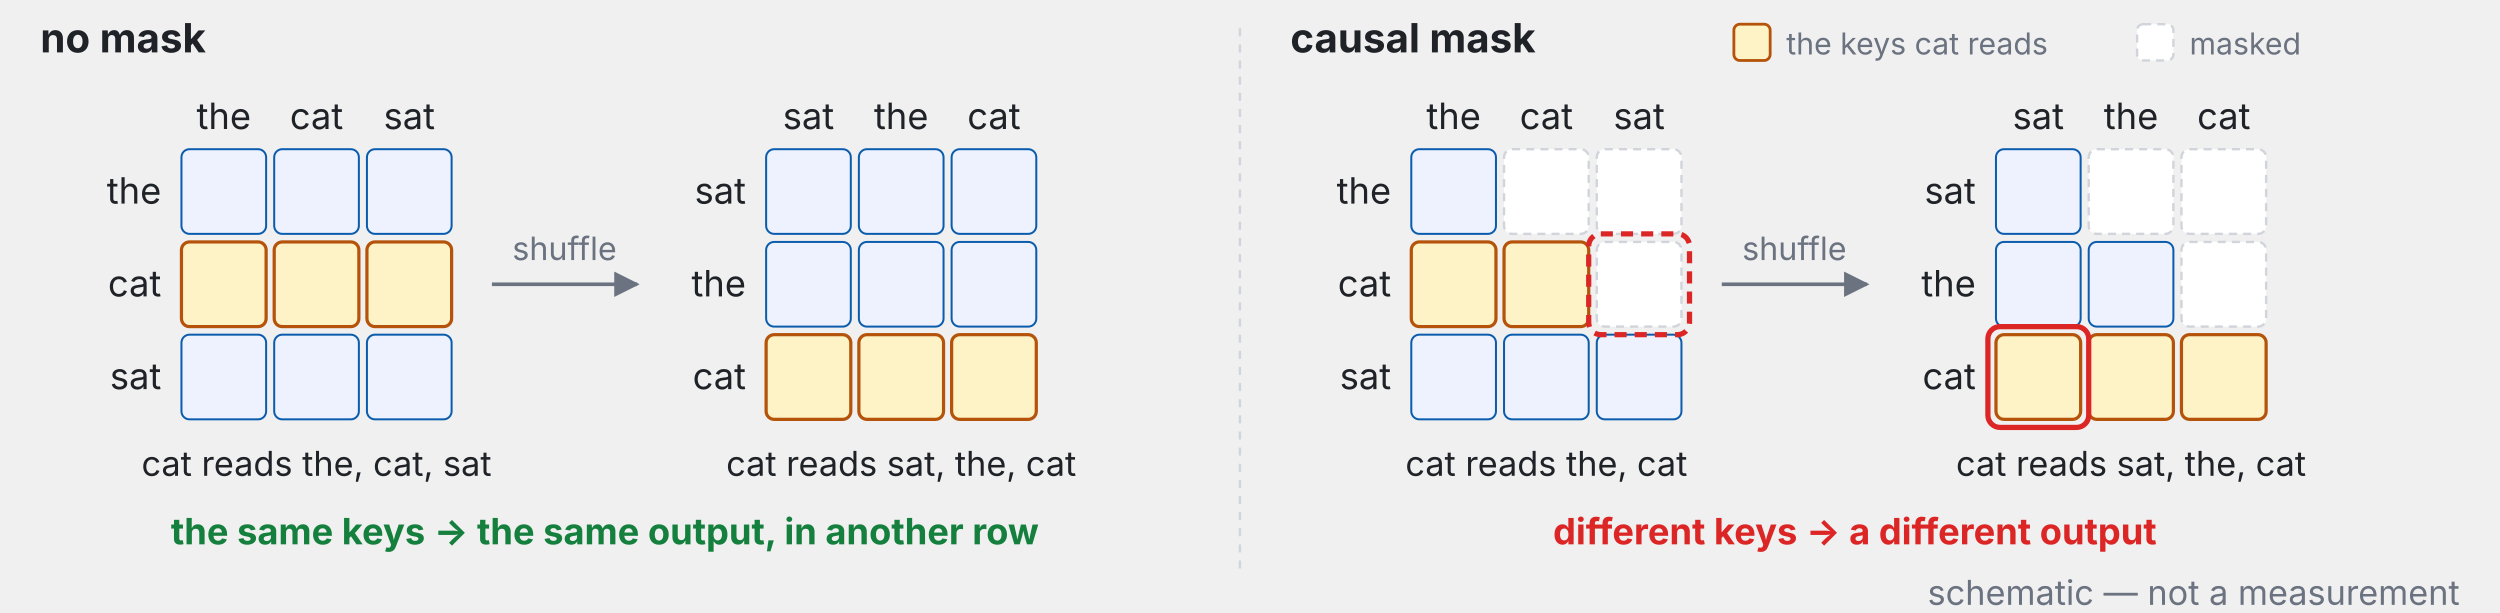
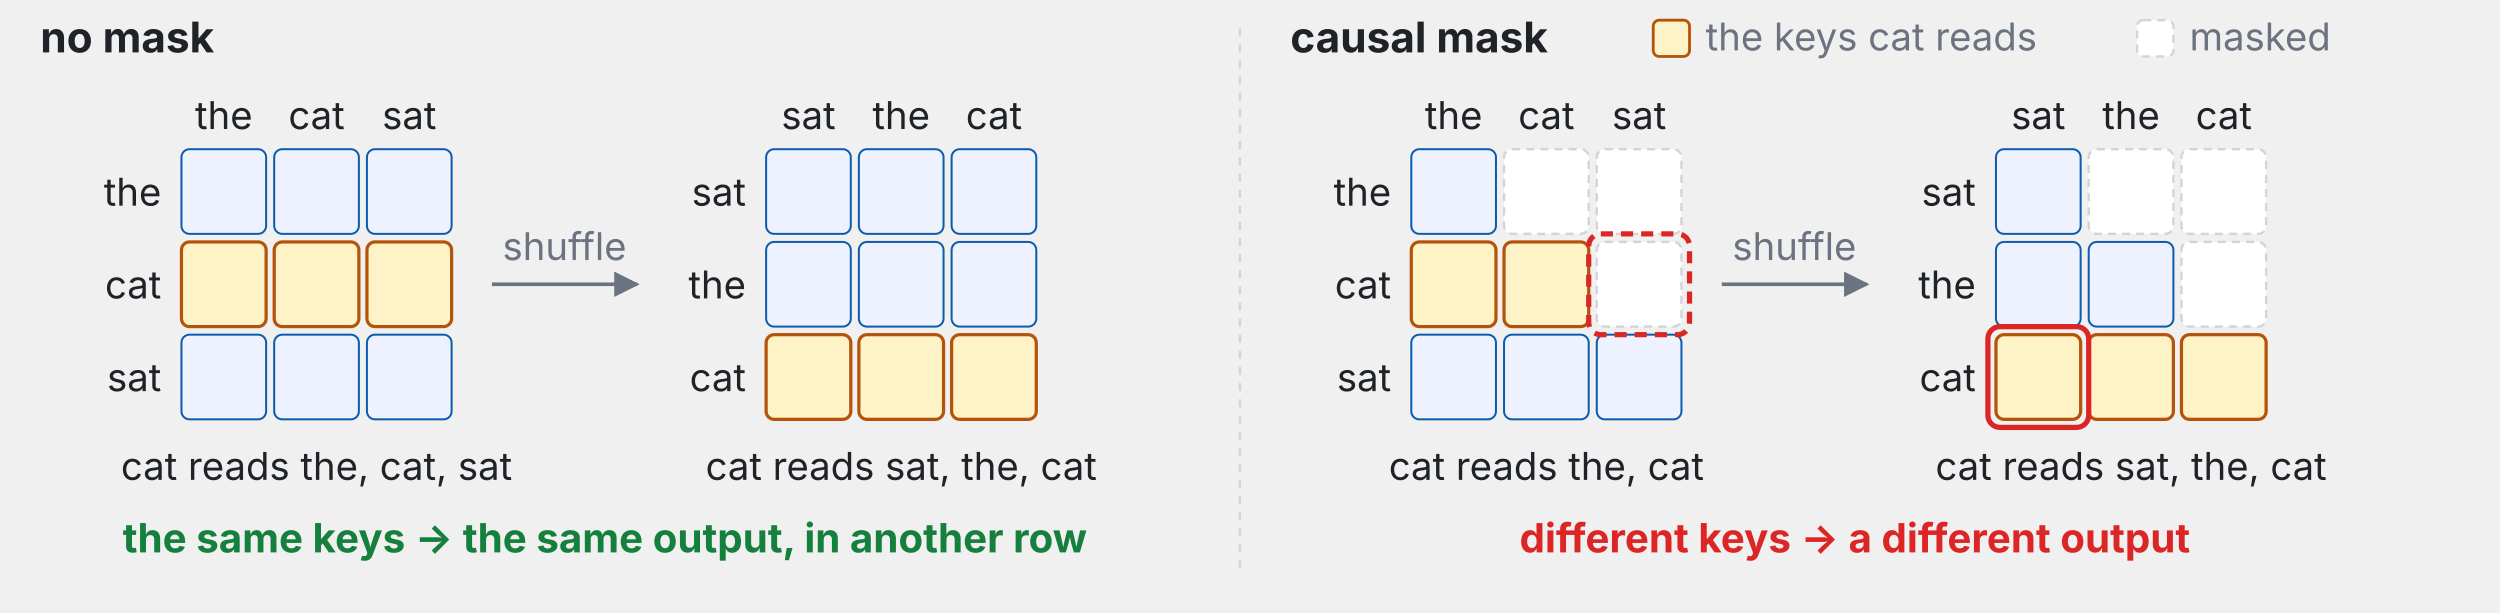
<svg xmlns="http://www.w3.org/2000/svg" viewBox="0 0 1240 304" width="100%" font-family="-apple-system,BlinkMacSystemFont,Segoe UI,Helvetica Neue,PingFang TC,Noto Sans TC,sans-serif">
  <defs>
    <marker id="ah-maskperm" viewBox="0 0 10 10" refX="9" refY="5" markerWidth="7" markerHeight="7" orient="auto-start-reverse">
      <path d="M0,0 L10,5 L0,10 z" fill="#6b7280" />
    </marker>
  </defs>
-   <rect x="860" y="12" width="18" height="18" rx="3" fill="#fef3c7" stroke="#b45309" stroke-width="1.4" />
-   <text x="886" y="27" font-size="15" fill="#6b7280" text-anchor="start" font-weight="400">the keys cat reads</text>
-   <rect x="1060" y="12" width="18" height="18" rx="3" fill="#fff" stroke="#d1d5db" stroke-width="1.2" stroke-dasharray="4 3" />
-   <text x="1086" y="27" font-size="15" fill="#6b7280" text-anchor="start" font-weight="400">masked</text>
-   <text x="20" y="26" font-size="20" fill="#1f2328" text-anchor="start" font-weight="700">no mask</text>
-   <text x="111" y="64" font-size="18" fill="#1f2328" text-anchor="middle" font-weight="400">the</text>
-   <text x="157" y="64" font-size="18" fill="#1f2328" text-anchor="middle" font-weight="400">cat</text>
-   <text x="203" y="64" font-size="18" fill="#1f2328" text-anchor="middle" font-weight="400">sat</text>
-   <text x="80" y="101" font-size="18" fill="#1f2328" text-anchor="end" font-weight="400">the</text>
+   <rect x="820" y="10" width="18" height="18" rx="3" fill="#fef3c7" stroke="#b45309" stroke-width="1.4" />
+   <text x="846" y="25" font-size="19" fill="#6b7280" text-anchor="start" font-weight="400">the keys cat reads</text>
+   <rect x="1060" y="10" width="18" height="18" rx="3" fill="#fff" stroke="#d1d5db" stroke-width="1.2" stroke-dasharray="4 3" />
+   <text x="1086" y="25" font-size="19" fill="#6b7280" text-anchor="start" font-weight="400">masked</text>
+   <text x="20" y="26" font-size="21" fill="#1f2328" text-anchor="start" font-weight="700">no mask</text>
+   <text x="111" y="64" font-size="19" fill="#1f2328" text-anchor="middle" font-weight="400">the</text>
+   <text x="157" y="64" font-size="19" fill="#1f2328" text-anchor="middle" font-weight="400">cat</text>
+   <text x="203" y="64" font-size="19" fill="#1f2328" text-anchor="middle" font-weight="400">sat</text>
+   <text x="80" y="102" font-size="19" fill="#1f2328" text-anchor="end" font-weight="400">the</text>
  <rect x="90" y="74" width="42" height="42" rx="4" fill="#eef2ff" stroke="#0b5cad" stroke-width="1" />
  <rect x="136" y="74" width="42" height="42" rx="4" fill="#eef2ff" stroke="#0b5cad" stroke-width="1" />
  <rect x="182" y="74" width="42" height="42" rx="4" fill="#eef2ff" stroke="#0b5cad" stroke-width="1" />
-   <text x="80" y="147" font-size="18" fill="#1f2328" text-anchor="end" font-weight="400">cat</text>
+   <text x="80" y="148" font-size="19" fill="#1f2328" text-anchor="end" font-weight="400">cat</text>
  <rect x="90" y="120" width="42" height="42" rx="4" fill="#fef3c7" stroke="#b45309" stroke-width="1.6" />
  <rect x="136" y="120" width="42" height="42" rx="4" fill="#fef3c7" stroke="#b45309" stroke-width="1.6" />
  <rect x="182" y="120" width="42" height="42" rx="4" fill="#fef3c7" stroke="#b45309" stroke-width="1.6" />
-   <text x="80" y="193" font-size="18" fill="#1f2328" text-anchor="end" font-weight="400">sat</text>
+   <text x="80" y="194" font-size="19" fill="#1f2328" text-anchor="end" font-weight="400">sat</text>
  <rect x="90" y="166" width="42" height="42" rx="4" fill="#eef2ff" stroke="#0b5cad" stroke-width="1" />
  <rect x="136" y="166" width="42" height="42" rx="4" fill="#eef2ff" stroke="#0b5cad" stroke-width="1" />
  <rect x="182" y="166" width="42" height="42" rx="4" fill="#eef2ff" stroke="#0b5cad" stroke-width="1" />
-   <text x="401" y="64" font-size="18" fill="#1f2328" text-anchor="middle" font-weight="400">sat</text>
-   <text x="447" y="64" font-size="18" fill="#1f2328" text-anchor="middle" font-weight="400">the</text>
-   <text x="493" y="64" font-size="18" fill="#1f2328" text-anchor="middle" font-weight="400">cat</text>
-   <text x="370" y="101" font-size="18" fill="#1f2328" text-anchor="end" font-weight="400">sat</text>
+   <text x="401" y="64" font-size="19" fill="#1f2328" text-anchor="middle" font-weight="400">sat</text>
+   <text x="447" y="64" font-size="19" fill="#1f2328" text-anchor="middle" font-weight="400">the</text>
+   <text x="493" y="64" font-size="19" fill="#1f2328" text-anchor="middle" font-weight="400">cat</text>
+   <text x="370" y="102" font-size="19" fill="#1f2328" text-anchor="end" font-weight="400">sat</text>
  <rect x="380" y="74" width="42" height="42" rx="4" fill="#eef2ff" stroke="#0b5cad" stroke-width="1" />
  <rect x="426" y="74" width="42" height="42" rx="4" fill="#eef2ff" stroke="#0b5cad" stroke-width="1" />
  <rect x="472" y="74" width="42" height="42" rx="4" fill="#eef2ff" stroke="#0b5cad" stroke-width="1" />
-   <text x="370" y="147" font-size="18" fill="#1f2328" text-anchor="end" font-weight="400">the</text>
+   <text x="370" y="148" font-size="19" fill="#1f2328" text-anchor="end" font-weight="400">the</text>
  <rect x="380" y="120" width="42" height="42" rx="4" fill="#eef2ff" stroke="#0b5cad" stroke-width="1" />
  <rect x="426" y="120" width="42" height="42" rx="4" fill="#eef2ff" stroke="#0b5cad" stroke-width="1" />
  <rect x="472" y="120" width="42" height="42" rx="4" fill="#eef2ff" stroke="#0b5cad" stroke-width="1" />
-   <text x="370" y="193" font-size="18" fill="#1f2328" text-anchor="end" font-weight="400">cat</text>
+   <text x="370" y="194" font-size="19" fill="#1f2328" text-anchor="end" font-weight="400">cat</text>
  <rect x="380" y="166" width="42" height="42" rx="4" fill="#fef3c7" stroke="#b45309" stroke-width="1.6" />
  <rect x="426" y="166" width="42" height="42" rx="4" fill="#fef3c7" stroke="#b45309" stroke-width="1.6" />
  <rect x="472" y="166" width="42" height="42" rx="4" fill="#fef3c7" stroke="#b45309" stroke-width="1.6" />
  <line x1="244" y1="141" x2="316" y2="141" stroke="#6b7280" stroke-width="1.8" marker-end="url(#ah-maskperm)" />
-   <text x="280" y="129" font-size="16" fill="#6b7280" text-anchor="middle" font-weight="400">shuffle</text>
-   <text x="157" y="236" font-size="17" fill="#1f2328" text-anchor="middle" font-weight="400">cat reads the, cat, sat</text>
-   <text x="447" y="236" font-size="17" fill="#1f2328" text-anchor="middle" font-weight="400">cat reads sat, the, cat</text>
-   <text x="300" y="270" font-size="18" fill="#15803d" text-anchor="middle" font-weight="700">the same keys → the same output, in another row</text>
+   <text x="280" y="129" font-size="19" fill="#6b7280" text-anchor="middle" font-weight="400">shuffle</text>
+   <text x="157" y="238" font-size="19" fill="#1f2328" text-anchor="middle" font-weight="400">cat reads the, cat, sat</text>
+   <text x="447" y="238" font-size="19" fill="#1f2328" text-anchor="middle" font-weight="400">cat reads sat, the, cat</text>
+   <text x="300" y="274" font-size="20" fill="#15803d" text-anchor="middle" font-weight="700">the same keys → the same output, in another row</text>
  <line x1="615" y1="14" x2="615" y2="282" stroke="#d1d5db" stroke-width="1.2" stroke-dasharray="4 4" />
  <g class="fragment" data-fragment-index="1">
-     <text x="640" y="26" font-size="20" fill="#1f2328" text-anchor="start" font-weight="700">causal mask</text>
-     <text x="721" y="64" font-size="18" fill="#1f2328" text-anchor="middle" font-weight="400">the</text>
-     <text x="767" y="64" font-size="18" fill="#1f2328" text-anchor="middle" font-weight="400">cat</text>
-     <text x="813" y="64" font-size="18" fill="#1f2328" text-anchor="middle" font-weight="400">sat</text>
-     <text x="690" y="101" font-size="18" fill="#1f2328" text-anchor="end" font-weight="400">the</text>
+     <text x="640" y="26" font-size="21" fill="#1f2328" text-anchor="start" font-weight="700">causal mask</text>
+     <text x="721" y="64" font-size="19" fill="#1f2328" text-anchor="middle" font-weight="400">the</text>
+     <text x="767" y="64" font-size="19" fill="#1f2328" text-anchor="middle" font-weight="400">cat</text>
+     <text x="813" y="64" font-size="19" fill="#1f2328" text-anchor="middle" font-weight="400">sat</text>
+     <text x="690" y="102" font-size="19" fill="#1f2328" text-anchor="end" font-weight="400">the</text>
    <rect x="700" y="74" width="42" height="42" rx="4" fill="#eef2ff" stroke="#0b5cad" stroke-width="1" />
    <rect x="746" y="74" width="42" height="42" rx="4" fill="#fff" stroke="#d1d5db" stroke-width="1.2" stroke-dasharray="4 3" />
    <rect x="792" y="74" width="42" height="42" rx="4" fill="#fff" stroke="#d1d5db" stroke-width="1.2" stroke-dasharray="4 3" />
-     <text x="690" y="147" font-size="18" fill="#1f2328" text-anchor="end" font-weight="400">cat</text>
+     <text x="690" y="148" font-size="19" fill="#1f2328" text-anchor="end" font-weight="400">cat</text>
    <rect x="700" y="120" width="42" height="42" rx="4" fill="#fef3c7" stroke="#b45309" stroke-width="1.6" />
    <rect x="746" y="120" width="42" height="42" rx="4" fill="#fef3c7" stroke="#b45309" stroke-width="1.6" />
    <rect x="792" y="120" width="42" height="42" rx="4" fill="#fff" stroke="#d1d5db" stroke-width="1.2" stroke-dasharray="4 3" />
-     <text x="690" y="193" font-size="18" fill="#1f2328" text-anchor="end" font-weight="400">sat</text>
+     <text x="690" y="194" font-size="19" fill="#1f2328" text-anchor="end" font-weight="400">sat</text>
    <rect x="700" y="166" width="42" height="42" rx="4" fill="#eef2ff" stroke="#0b5cad" stroke-width="1" />
    <rect x="746" y="166" width="42" height="42" rx="4" fill="#eef2ff" stroke="#0b5cad" stroke-width="1" />
    <rect x="792" y="166" width="42" height="42" rx="4" fill="#eef2ff" stroke="#0b5cad" stroke-width="1" />
-     <text x="1011" y="64" font-size="18" fill="#1f2328" text-anchor="middle" font-weight="400">sat</text>
-     <text x="1057" y="64" font-size="18" fill="#1f2328" text-anchor="middle" font-weight="400">the</text>
-     <text x="1103" y="64" font-size="18" fill="#1f2328" text-anchor="middle" font-weight="400">cat</text>
-     <text x="980" y="101" font-size="18" fill="#1f2328" text-anchor="end" font-weight="400">sat</text>
+     <text x="1011" y="64" font-size="19" fill="#1f2328" text-anchor="middle" font-weight="400">sat</text>
+     <text x="1057" y="64" font-size="19" fill="#1f2328" text-anchor="middle" font-weight="400">the</text>
+     <text x="1103" y="64" font-size="19" fill="#1f2328" text-anchor="middle" font-weight="400">cat</text>
+     <text x="980" y="102" font-size="19" fill="#1f2328" text-anchor="end" font-weight="400">sat</text>
    <rect x="990" y="74" width="42" height="42" rx="4" fill="#eef2ff" stroke="#0b5cad" stroke-width="1" />
    <rect x="1036" y="74" width="42" height="42" rx="4" fill="#fff" stroke="#d1d5db" stroke-width="1.2" stroke-dasharray="4 3" />
    <rect x="1082" y="74" width="42" height="42" rx="4" fill="#fff" stroke="#d1d5db" stroke-width="1.2" stroke-dasharray="4 3" />
-     <text x="980" y="147" font-size="18" fill="#1f2328" text-anchor="end" font-weight="400">the</text>
+     <text x="980" y="148" font-size="19" fill="#1f2328" text-anchor="end" font-weight="400">the</text>
    <rect x="990" y="120" width="42" height="42" rx="4" fill="#eef2ff" stroke="#0b5cad" stroke-width="1" />
    <rect x="1036" y="120" width="42" height="42" rx="4" fill="#eef2ff" stroke="#0b5cad" stroke-width="1" />
    <rect x="1082" y="120" width="42" height="42" rx="4" fill="#fff" stroke="#d1d5db" stroke-width="1.2" stroke-dasharray="4 3" />
-     <text x="980" y="193" font-size="18" fill="#1f2328" text-anchor="end" font-weight="400">cat</text>
+     <text x="980" y="194" font-size="19" fill="#1f2328" text-anchor="end" font-weight="400">cat</text>
    <rect x="990" y="166" width="42" height="42" rx="4" fill="#fef3c7" stroke="#b45309" stroke-width="1.6" />
    <rect x="1036" y="166" width="42" height="42" rx="4" fill="#fef3c7" stroke="#b45309" stroke-width="1.6" />
    <rect x="1082" y="166" width="42" height="42" rx="4" fill="#fef3c7" stroke="#b45309" stroke-width="1.6" />
    <line x1="854" y1="141" x2="926" y2="141" stroke="#6b7280" stroke-width="1.8" marker-end="url(#ah-maskperm)" />
-     <text x="890" y="129" font-size="16" fill="#6b7280" text-anchor="middle" font-weight="400">shuffle</text>
-     <text x="767" y="236" font-size="17" fill="#1f2328" text-anchor="middle" font-weight="400">cat reads the, cat</text>
-     <text x="1057" y="236" font-size="17" fill="#1f2328" text-anchor="middle" font-weight="400">cat reads sat, the, cat</text>
+     <text x="890" y="129" font-size="19" fill="#6b7280" text-anchor="middle" font-weight="400">shuffle</text>
+     <text x="767" y="238" font-size="19" fill="#1f2328" text-anchor="middle" font-weight="400">cat reads the, cat</text>
+     <text x="1057" y="238" font-size="19" fill="#1f2328" text-anchor="middle" font-weight="400">cat reads sat, the, cat</text>
  </g>
  <g class="fragment" data-fragment-index="2">
    <rect x="788" y="116" width="50" height="50" rx="6" fill="none" stroke="#dc2626" stroke-width="2.6" stroke-dasharray="6 4" />
    <rect x="986" y="162" width="50" height="50" rx="6" fill="none" stroke="#dc2626" stroke-width="2.6" />
-     <text x="920" y="270" font-size="18" fill="#dc2626" text-anchor="middle" font-weight="700">different keys → a different output</text>
+     <text x="920" y="274" font-size="20" fill="#dc2626" text-anchor="middle" font-weight="700">different keys → a different output</text>
  </g>
-   <text x="1220" y="300" font-size="17" fill="#6b7280" text-anchor="end" font-weight="400">schematic — not a measurement</text>
</svg>
